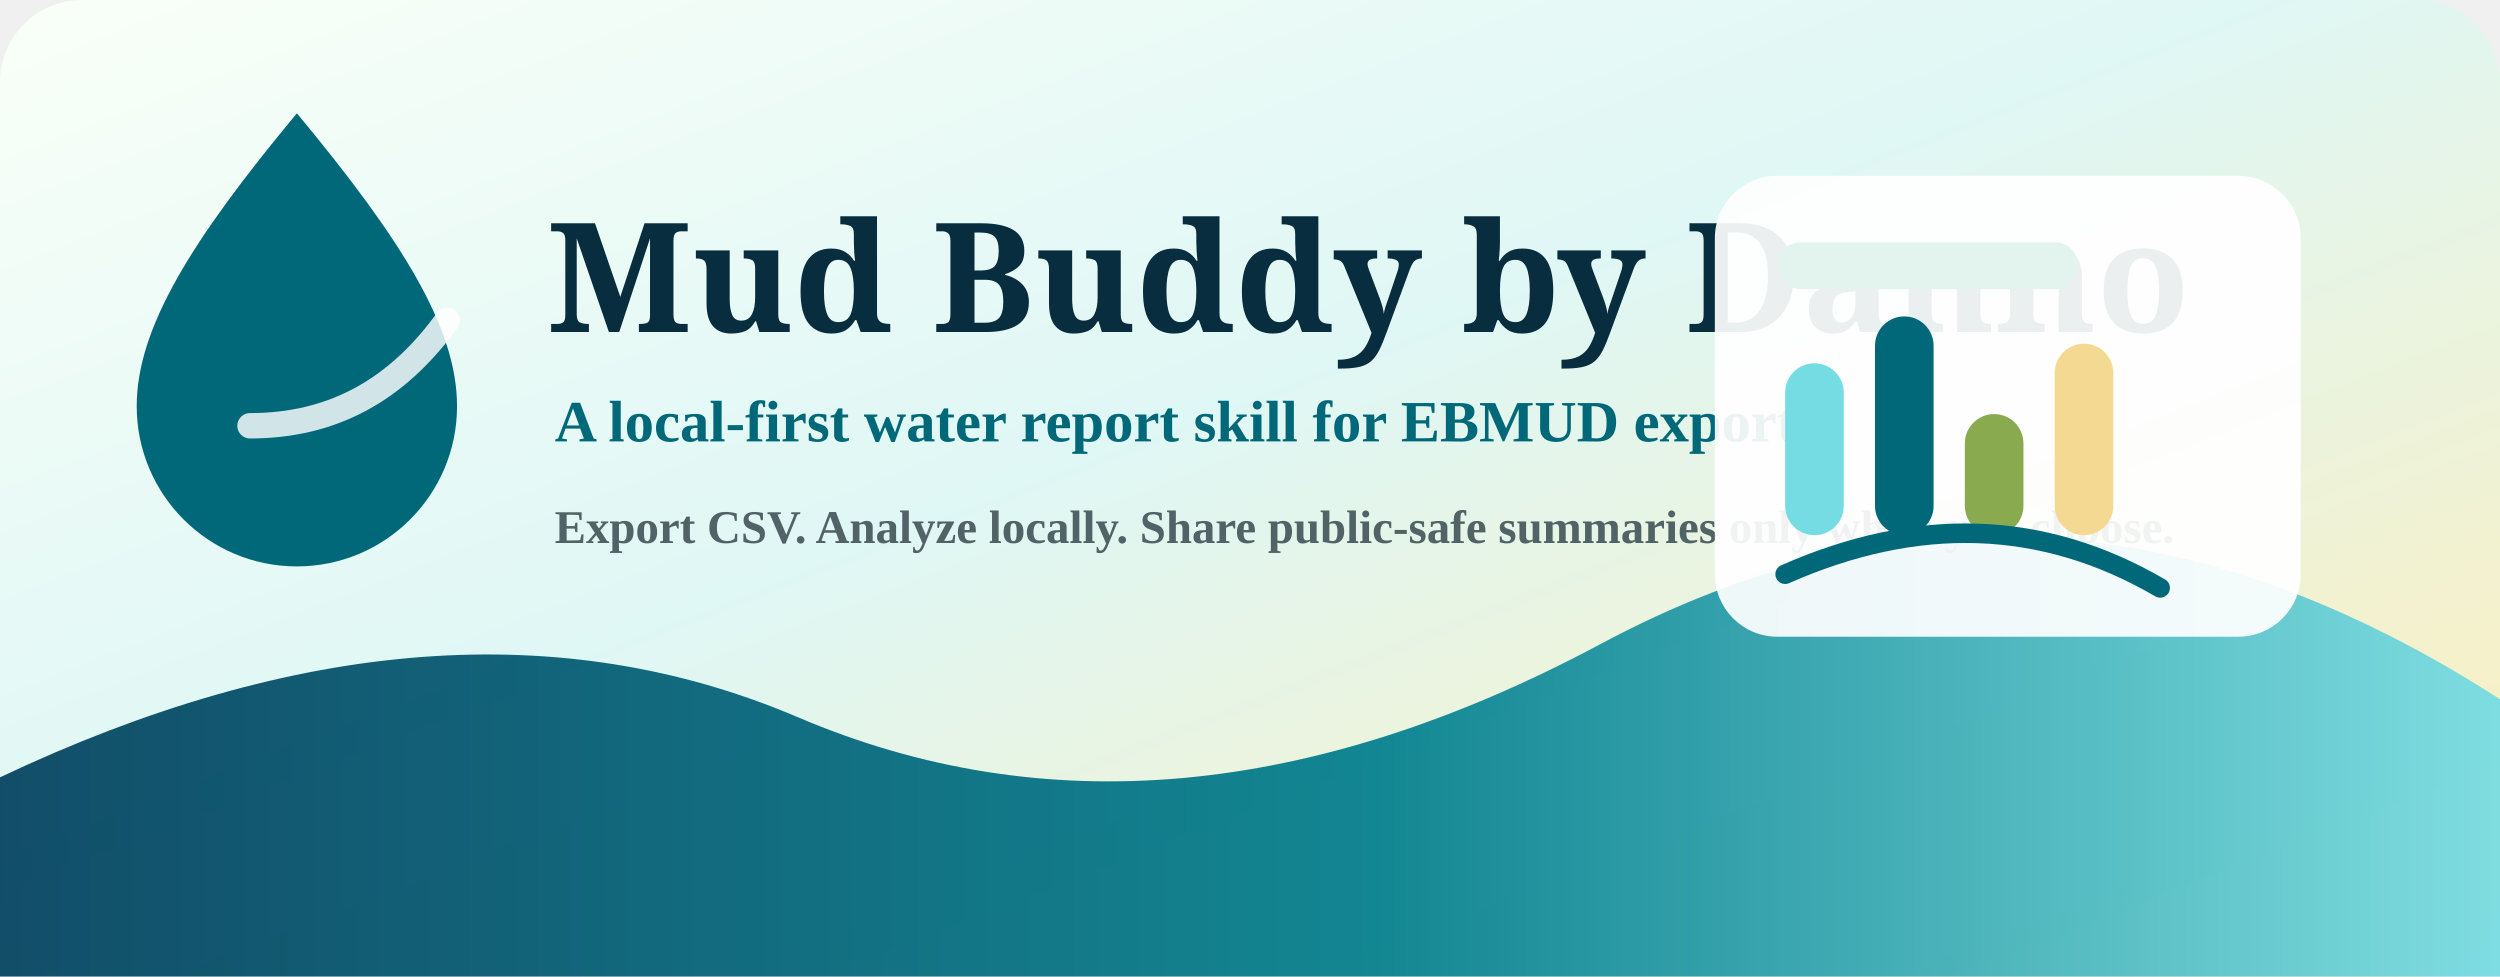
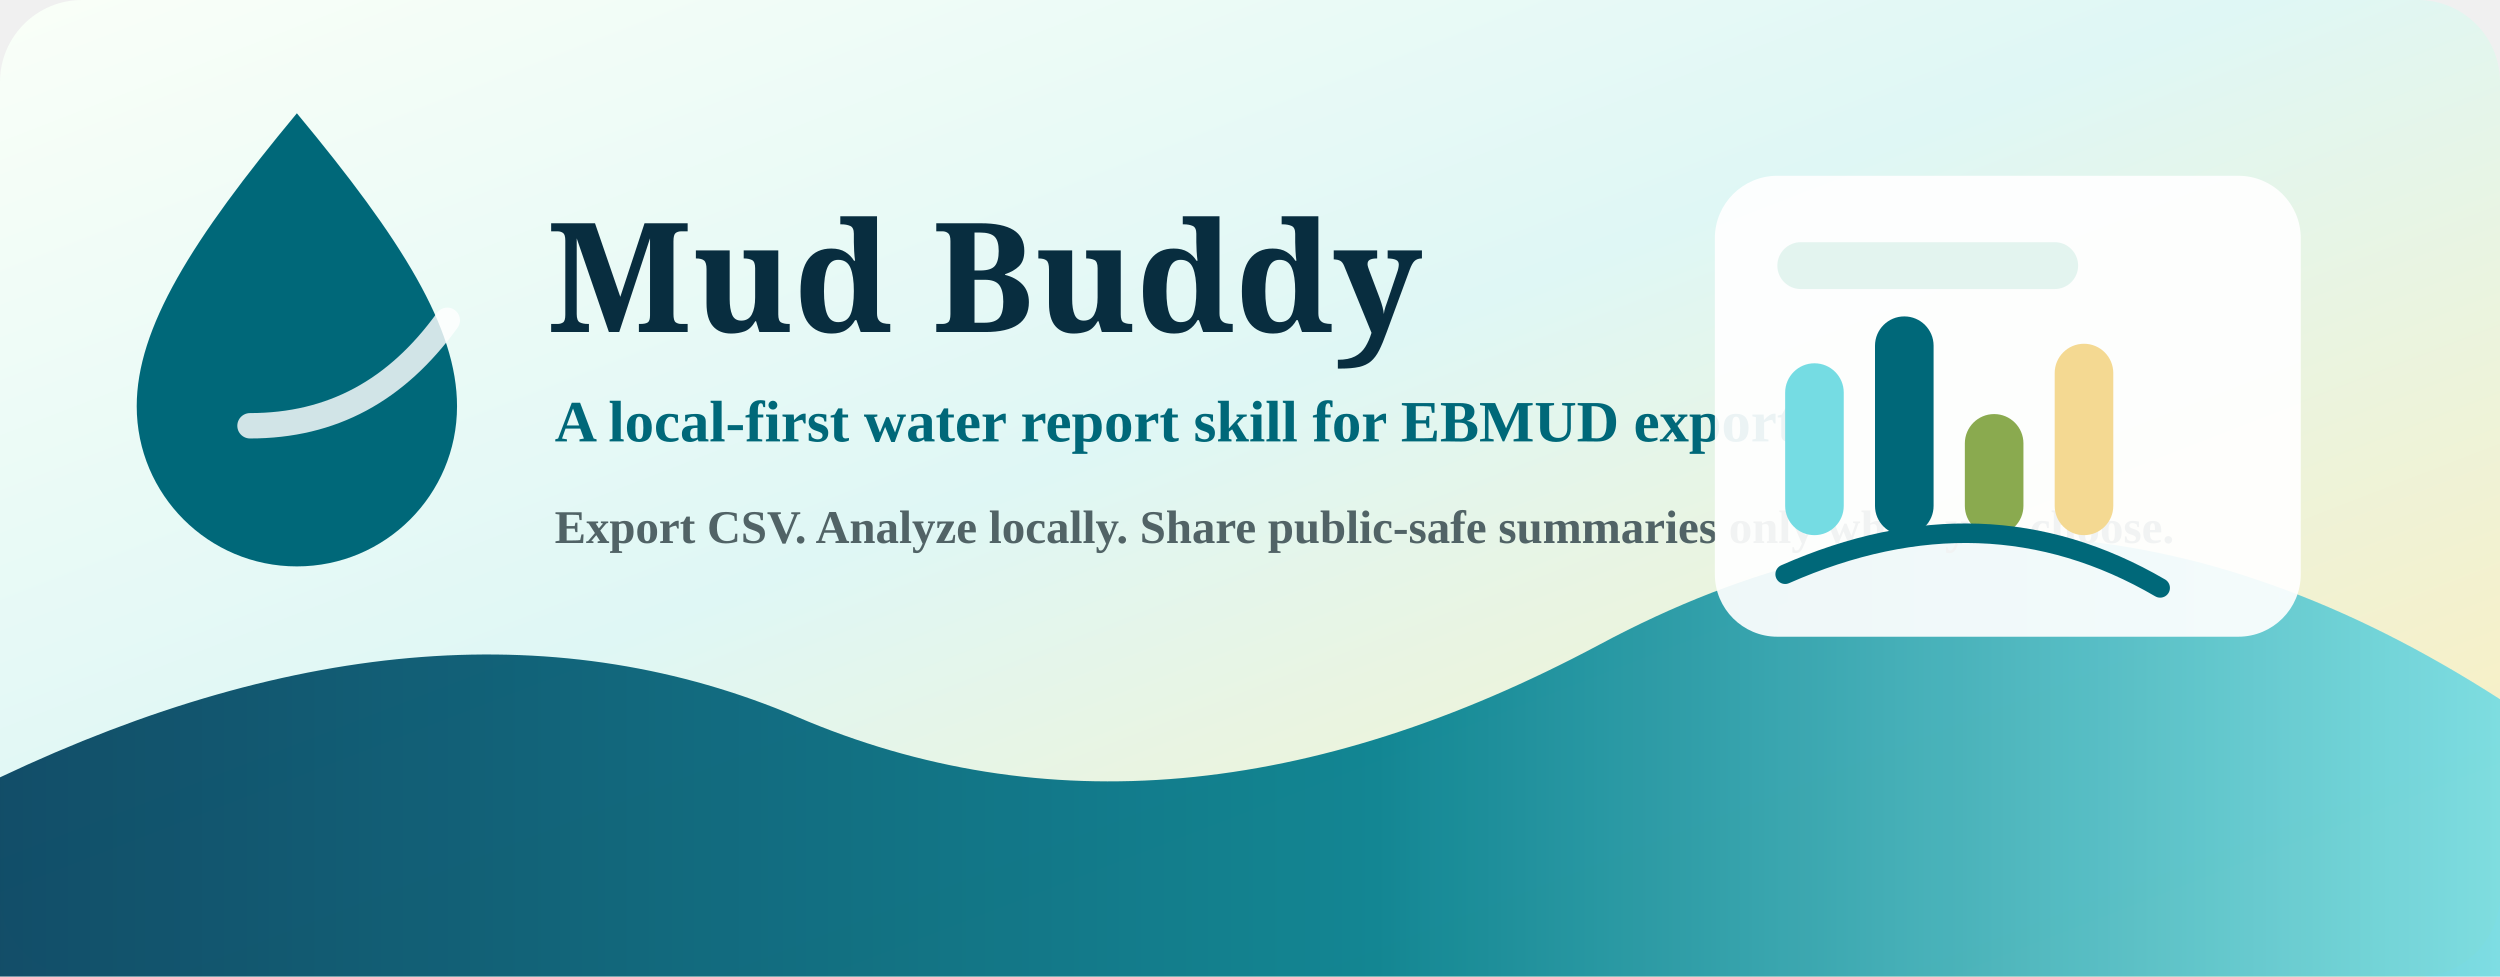
<svg xmlns="http://www.w3.org/2000/svg" width="1280" height="500" viewBox="0 0 1280 500" role="img" aria-labelledby="title desc">
  <defs>
    <linearGradient id="bg" x1="0" y1="0" x2="1" y2="1">
      <stop offset="0" stop-color="#fafff8" />
      <stop offset="0.45" stop-color="#dff7f5" />
      <stop offset="1" stop-color="#ffeeb8" />
    </linearGradient>
    <linearGradient id="water" x1="0" y1="0" x2="1" y2="0">
      <stop offset="0" stop-color="#003f5c" />
      <stop offset="0.55" stop-color="#007d8d" />
      <stop offset="1" stop-color="#75dce3" />
    </linearGradient>
  </defs>
  <rect width="1280" height="500" rx="42" fill="url(#bg)" />
  <path d="M0 398c152-72 288-82 408-31 126 54 263 42 411-37 153-82 304-73 461 28v142H0z" fill="url(#water)" opacity="0.92" />
  <g transform="translate(88 86)">
    <path d="M64-28c54 65 82 110 82 150A82 82 0 1 1-18 122c0-40 28-85 82-150z" fill="#006879" />
    <path d="M40 132c42 0 75-18 101-54" fill="none" stroke="#ffffff" stroke-width="13" stroke-linecap="round" opacity="0.82" />
  </g>
-   <text x="280" y="170" font-family="Newsreader, Georgia" font-size="78" font-weight="750" fill="#082d3f">Mud Buddy by Danno</text>
+   <text x="280" y="170" font-family="Newsreader, Georgia" font-size="78" font-weight="750" fill="#082d3f">Mud Buddy</text>
  <text x="284" y="226" font-family="Source Sans 3, Arial" font-size="30" font-weight="800" fill="#006879">A local-first water report skill for EBMUD exports.</text>
  <text x="284" y="278" font-family="Source Sans 3, Arial" font-size="24" font-weight="650" fill="#516366">Export CSV. Analyze locally. Share public-safe summaries only when you choose.</text>
  <g transform="translate(878 90)">
    <rect width="300" height="236" rx="32" fill="#ffffff" opacity="0.92" />
    <rect x="32" y="34" width="154" height="24" rx="12" fill="#e3f4ef" />
    <rect x="36" y="96" width="30" height="88" rx="15" fill="#75dce3" />
    <rect x="82" y="72" width="30" height="112" rx="15" fill="#006879" />
    <rect x="128" y="122" width="30" height="62" rx="15" fill="#8aaa4f" />
    <rect x="174" y="86" width="30" height="98" rx="15" fill="#f4d992" />
    <path d="M36 204c68-30 132-28 192 7" fill="none" stroke="#006879" stroke-width="10" stroke-linecap="round" />
  </g>
</svg>
